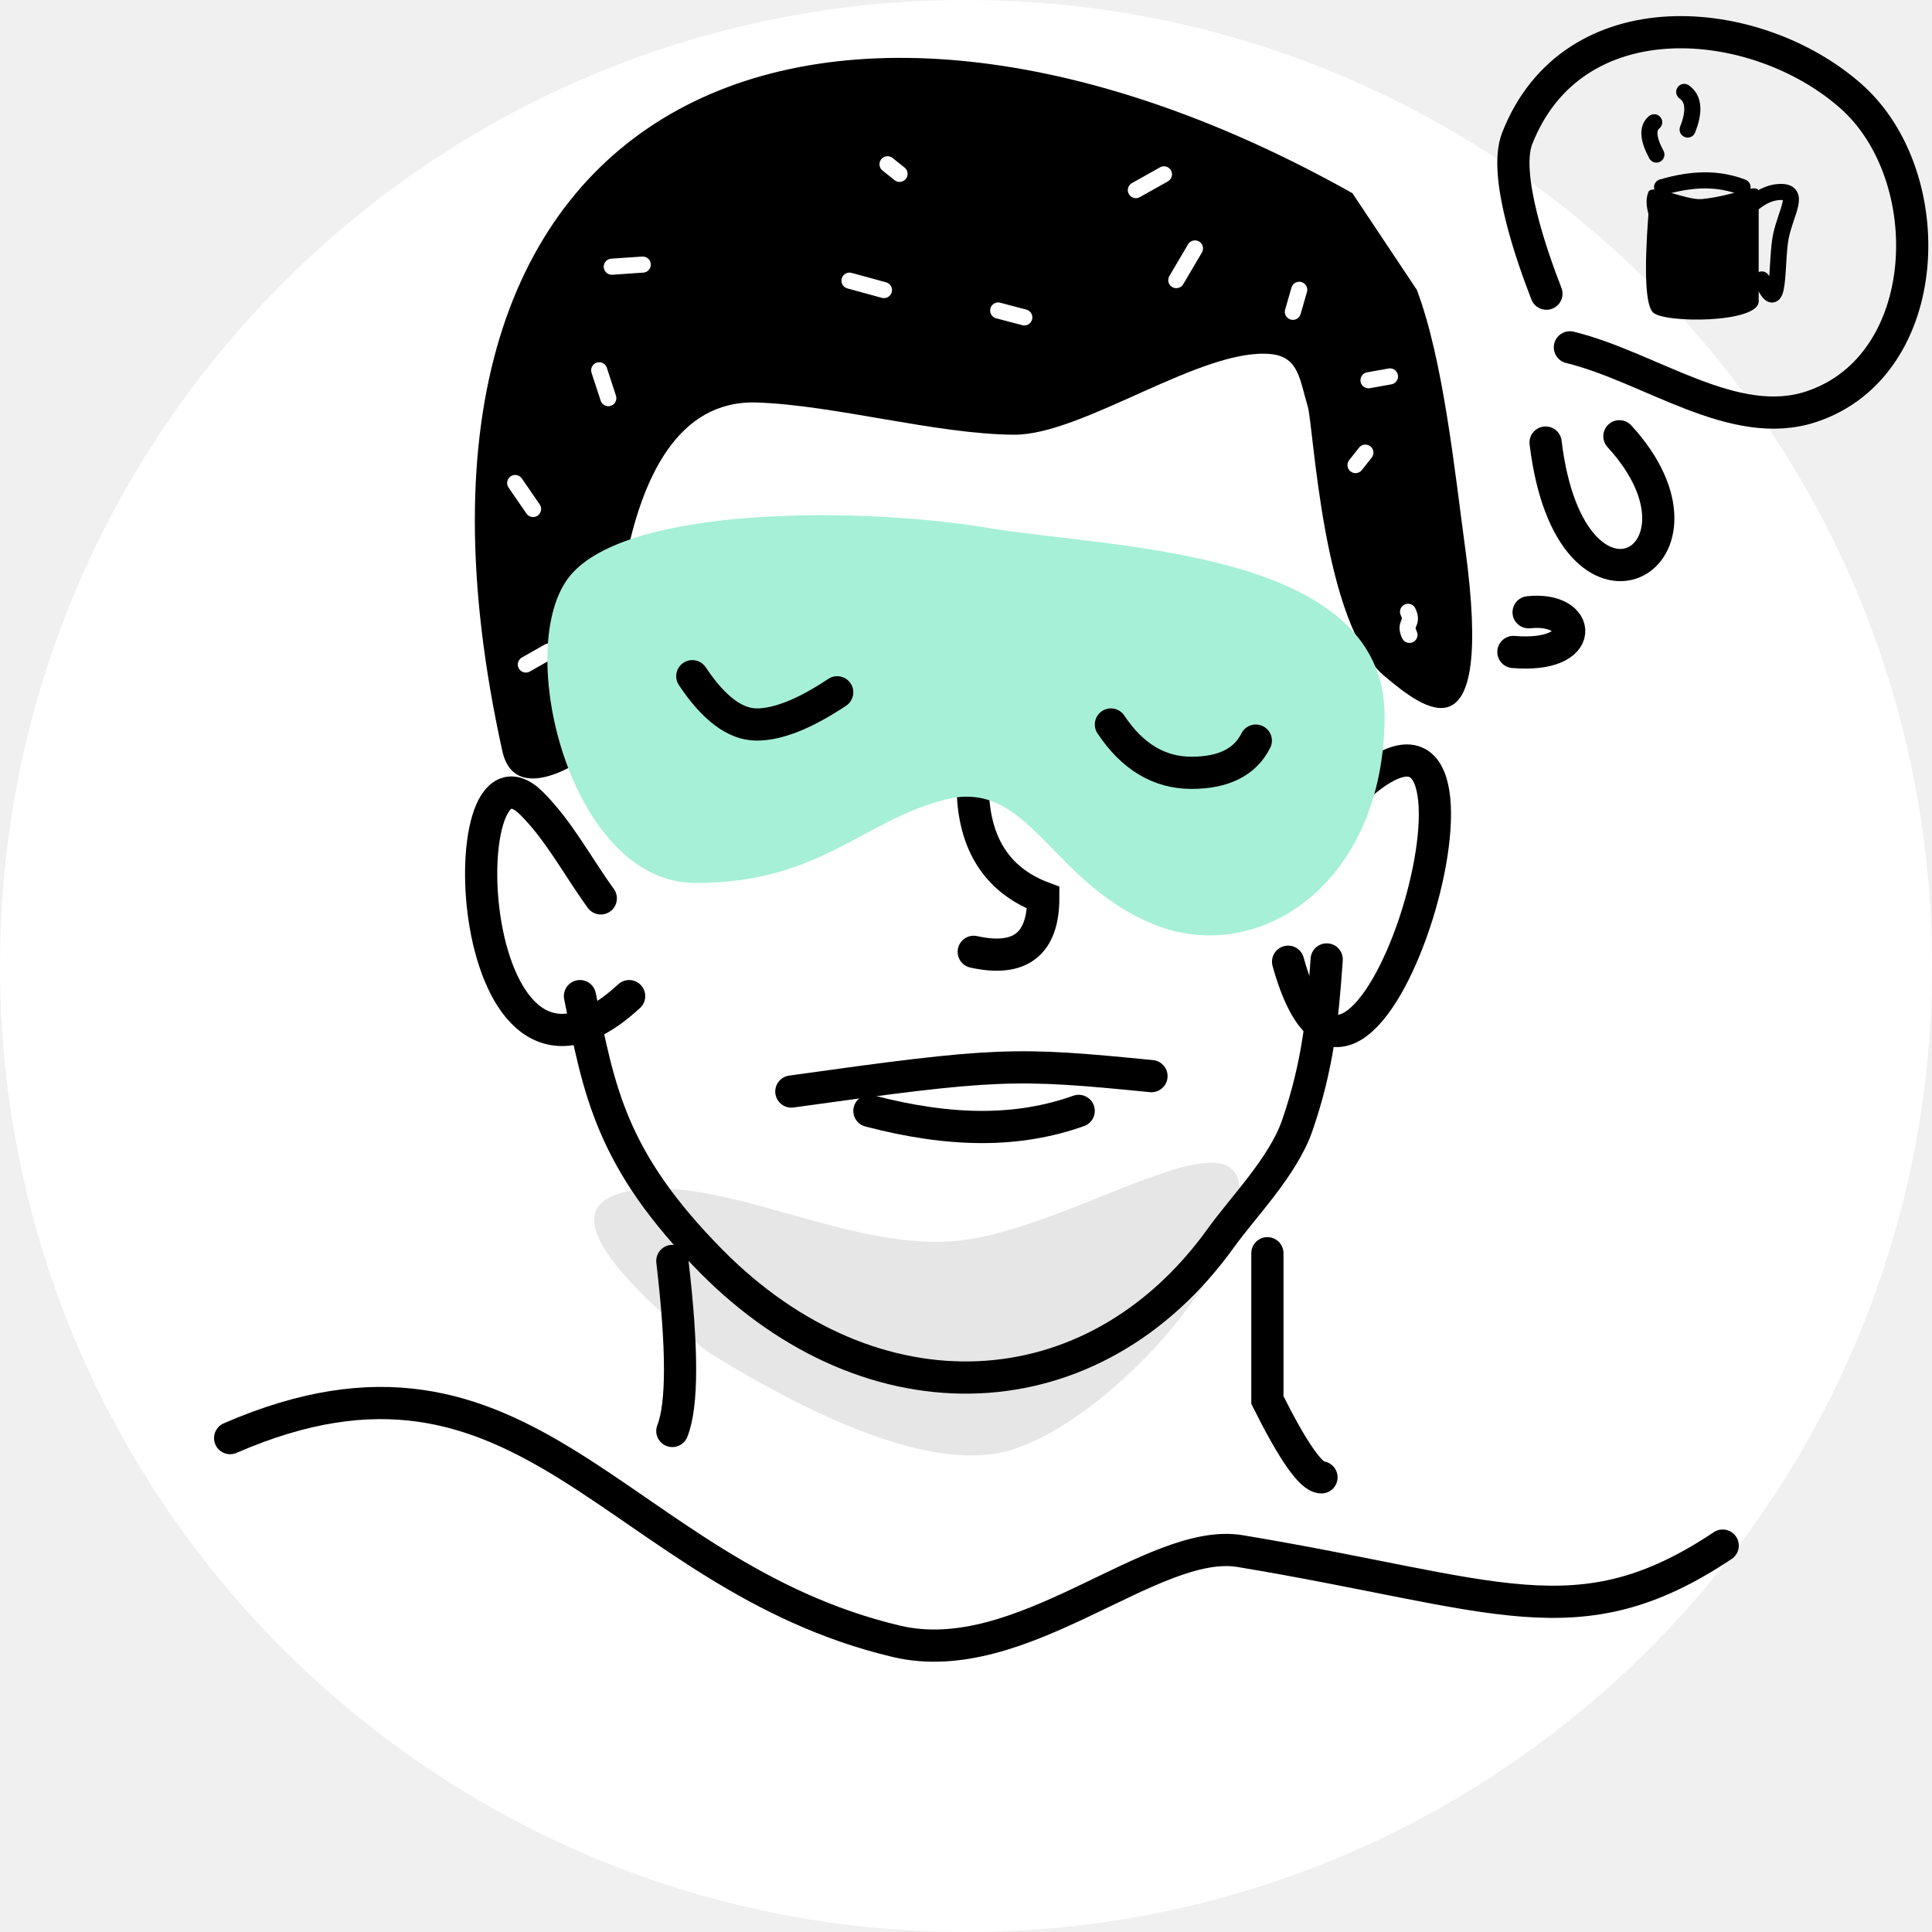
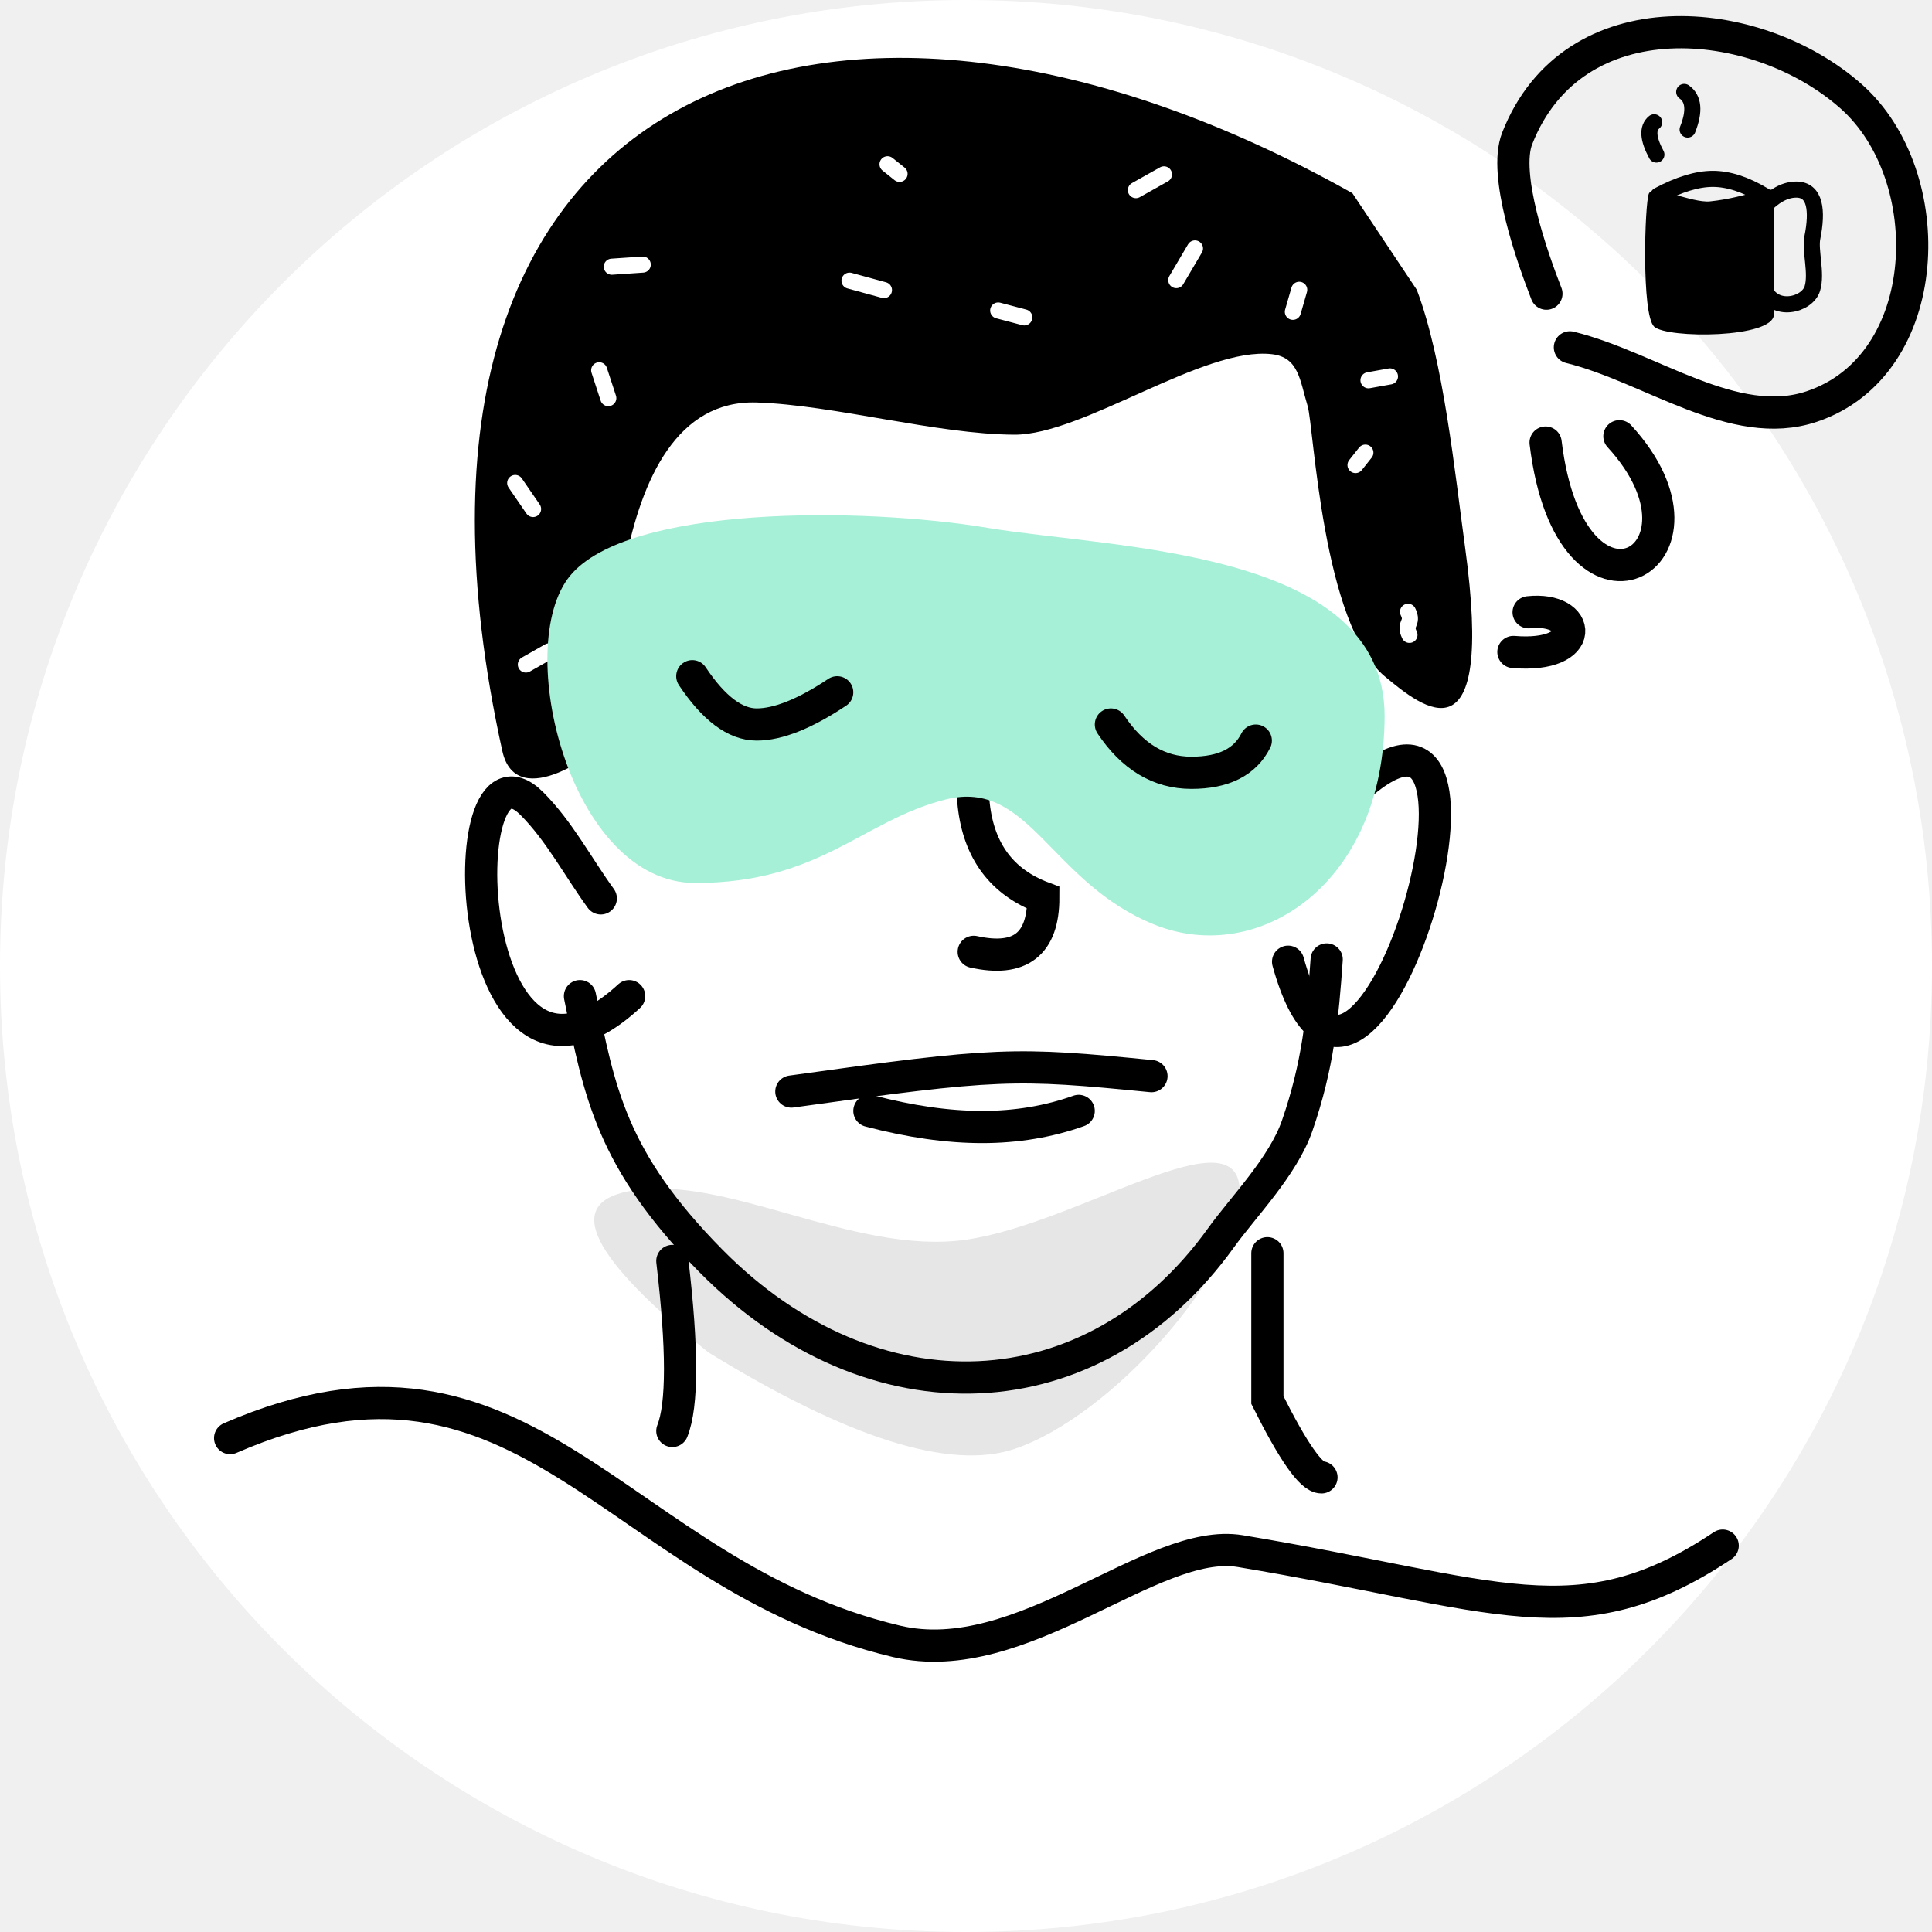
<svg xmlns="http://www.w3.org/2000/svg" width="120px" height="120px" viewBox="0 0 120 120" version="1.1">
  <g id="me-night" stroke="none" stroke-width="1" fill="none" fill-rule="evenodd">
    <g id="Group">
      <rect id="Rectangle" fill="#FFFFFF" x="0" y="0" width="120" height="120" rx="60" />
      <path d="M14.294,89.323 C32.806,81.276 38.22,97.807 55.678,101.945 C63.466,103.79 71.565,95.432 77.034,96.342 C93,99 98,102 107,96" id="Path-64" stroke="#000000" stroke-width="2" stroke-linecap="round" />
      <path d="M39,74 C44.94,72.812 53,78 60,77 C67,76 77,69 77,74 C77,79 69,88 63,90 C59,91.333 52.667,89.333 44,84 C36.707,78.125 35.04,74.792 39,74 Z" id="Path-36" fill-opacity="0.1" fill="#000000" />
      <g id="illustration" transform="translate(28.6, 1.555002)">
        <path d="M7.422,60.316 C8.611,66.206 9.339,70.467 15.56,76.765 C25.605,86.934 39.33,86.341 47.24,75.325 C48.61,73.417 51.091,70.902 51.97,68.365 C53.266,64.626 53.557,61.571 53.803,58.038" id="Path-5" stroke="#000000" stroke-width="2" stroke-linecap="round" />
        <path d="M8.716,54.245 C7.291,52.285 6.15,50.081 4.44,48.364 C-0.808,43.093 0.028,69.936 10.477,60.317" id="Path-6" stroke="#000000" stroke-width="2" stroke-linecap="round" />
        <path d="M52.539,50.603 C53.897,49.276 55.085,47.739 56.614,46.62 C66.125,39.66 55.861,74.238 51.406,58.179" id="Path-7" stroke="#000000" stroke-width="2" stroke-linecap="round" />
        <path d="M65.4,38.94 C70.045,39.333 69.675,36.111 66.345,36.474" id="Path-2" stroke="#000000" stroke-width="2" stroke-linecap="round" />
        <path d="M67.4,25.933 C68.948,38.772 78.892,33.077 71.984,25.542" id="Path-4" stroke="#000000" stroke-width="2" stroke-linecap="round" />
        <path d="M68.909,20.019 C73.915,21.245 79.098,25.314 83.927,23.697 C91.579,21.135 91.963,9.364 86.364,4.417 C80.468,-0.791 69.099,-1.795 65.635,7.042 C64.753,9.293 66.572,14.434 67.451,16.686" id="Path-8" stroke="#000000" stroke-width="2" stroke-linecap="round" />
-         <path d="M74.635,10.072 C75.607,9.789 76.497,9.647 77.305,9.647 C78.114,9.647 78.89,9.789 79.635,10.072" id="Path-65" stroke="#000000" stroke-linecap="round" />
+         <path d="M74.4,10.585 C75.687,9.897 76.816,9.554 77.786,9.554 C78.756,9.554 79.814,9.897 80.959,10.585" id="Path-65" stroke="#000000" stroke-linecap="round" />
        <path d="M75.635,6.366 C76.582,5.587 76.897,4.872 76.582,4.22" id="Path-67" stroke="#000000" stroke-linecap="round" transform="translate(76.16775, 5.293005) rotate(-29) translate(-76.16775, -5.293005) " />
        <path d="M73.635,7.865 C73.841,6.768 74.226,6.22 74.79,6.22" id="Path-68" stroke="#000000" stroke-linecap="round" transform="translate(74.21263, 7.042139) rotate(-39) translate(-74.21263, -7.042139) " />
        <path d="M55.4,10.445 C23.4,-7.555 -6.671,3.066 2.599,45.087 C3.476,49.066 8.865,44.946 9.151,44.299 C9.641,43.188 8.495,23.127 18.4,23.445 C23.195,23.599 29.603,25.424 34.4,25.445 C38.676,25.463 46.152,19.955 50.4,20.445 C52.072,20.638 52.135,22.063 52.622,23.674 C53.005,24.94 53.526,37.202 57.4,40.445 C59.79,42.446 64.259,46.052 62.4,32.445 C61.77,27.836 61.053,20.793 59.4,16.445 L55.4,10.445 Z" id="Path" fill="#000000" />
        <g id="hair" transform="translate(3.061805, 8.266215)" stroke="#FFFFFF" stroke-linecap="round">
          <path d="M24.211,0.977 C23.962,0.778 23.714,0.579 23.465,0.381" id="Path-48" />
          <path d="M21.103,7.611 C21.816,7.806 22.529,8.001 23.242,8.196" id="Path-49" />
          <path d="M41.4,7.578 C41.787,6.922 42.173,6.266 42.56,5.61" id="Path-50" />
          <path d="M38.89,1.987 C39.471,1.661 40.053,1.335 40.634,1.008" id="Path-51" />
          <path d="M1,31.454 C1.479,31.182 1.958,30.91 2.437,30.638" id="Path-52" />
          <path d="M0.338,20.179 C0.708,20.717 1.078,21.256 1.448,21.794" id="Path-53" />
          <path d="M6.338,6.744 C6.979,6.701 7.62,6.657 8.26,6.613" id="Path-54" />
          <path d="M6.121,14.908 C5.933,14.331 5.744,13.755 5.555,13.179" id="Path-55" />
          <path d="M30.338,9.465 C30.879,9.607 31.419,9.75 31.959,9.893" id="Path-56" />
          <path d="M55.883,29.611 C55.514,28.853 56.162,28.937 55.794,28.179" id="Path-57" />
          <path d="M53.338,13.798 C53.782,13.719 54.227,13.639 54.671,13.559" id="Path-58" />
          <path d="M49.035,8.179 C48.904,8.634 48.772,9.09 48.641,9.546" id="Path-59" />
          <path d="M52.532,19.065 C52.736,18.807 52.94,18.55 53.144,18.293" id="Path-60" />
        </g>
        <path d="M20.552,66.243 C33.4,64.445 34.4,64.445 42.92,65.285" id="Path-19" stroke="#000000" stroke-width="2" stroke-linecap="round" />
        <path d="M25.4,67.445 C27.934,68.112 30.268,68.445 32.4,68.445 C34.532,68.445 36.532,68.112 38.4,67.445" id="Path-22" stroke="#000000" stroke-width="2" stroke-linecap="round" />
        <path d="M35.72,34.045 C32.84,40.765 31.56,45.565 31.88,48.445 C32.2,51.325 33.64,53.245 36.2,54.205 C36.2,57.085 34.76,58.205 31.88,57.565" id="Path-23" stroke="#000000" stroke-width="2" stroke-linecap="round" />
        <path d="M6.808,34.206 C10.419,29.822 24.961,29.933 32.747,31.231 C40.532,32.528 57.4,32.528 57.4,42.909 C57.4,53.289 49.615,58.479 43.127,55.884 C36.639,53.289 35.342,46.802 30.151,48.099 C24.961,49.397 22.366,53.289 14.581,53.289 C6.796,53.289 3.197,38.59 6.808,34.206 Z" id="Path-61" fill="#A6F0D7" />
        <path d="M14.4,40.445 C15.733,42.445 17.067,43.445 18.4,43.445 C19.733,43.445 21.4,42.778 23.4,41.445" id="Path-62" stroke="#000000" stroke-width="2" stroke-linecap="round" />
        <path d="M40.4,43.445 C41.733,45.445 43.4,46.445 45.4,46.445 C47.4,46.445 48.733,45.778 49.4,44.445" id="Path-63" stroke="#000000" stroke-width="2" stroke-linecap="round" />
        <path d="M13.16,76.765 C13.8,82.205 13.8,85.725 13.16,87.325" id="Path-33" stroke="#000000" stroke-width="2" stroke-linecap="round" />
        <path d="M50.12,76.285 L50.12,85.405 C51.72,88.605 52.84,90.205 53.48,90.205" id="Path-34" stroke="#000000" stroke-width="2" stroke-linecap="round" />
-         <path d="M73.787,11.727 C73.514,15.356 73.609,17.398 74.072,17.852 C74.767,18.534 80.635,18.52 80.635,17.162 C80.635,15.803 80.635,11.727 80.635,10.368 C80.635,9.75 79.267,10.581 77.135,10.808 C76.147,10.913 74.017,9.824 73.787,10.368 C73.634,10.732 73.634,11.185 73.787,11.727 Z" id="Path-9" fill="#000000" />
-         <path d="M79.635,11.727 C80.431,10.821 81.227,10.368 82.022,10.368 C83.216,10.368 82.357,11.562 82.022,13.086 C81.688,14.609 82.022,18.52 80.829,15.803" id="Path-10" stroke="#000000" stroke-linecap="round" />
+         <path d="M74.138,18.73 C74.926,19.483 81.582,19.468 81.582,17.968 C81.582,16.468 81.582,11.968 81.582,10.468 C81.582,9.784 80.03,10.703 77.612,10.953 C76.492,11.069 74.076,9.866 73.815,10.468 C73.554,11.069 73.35,17.977 74.138,18.73 Z" id="Path-9" fill="#000000" />
+         <path d="M80.582,11.712 C81.378,10.717 82.173,10.22 82.969,10.22 C84.163,10.22 84.304,11.531 83.969,13.205 C83.808,14.01 84.261,15.409 83.969,16.368 C83.654,17.403 81.579,17.918 80.959,16.368" id="Path-10" stroke="#000000" stroke-linecap="round" />
      </g>
    </g>
  </g>
</svg>
